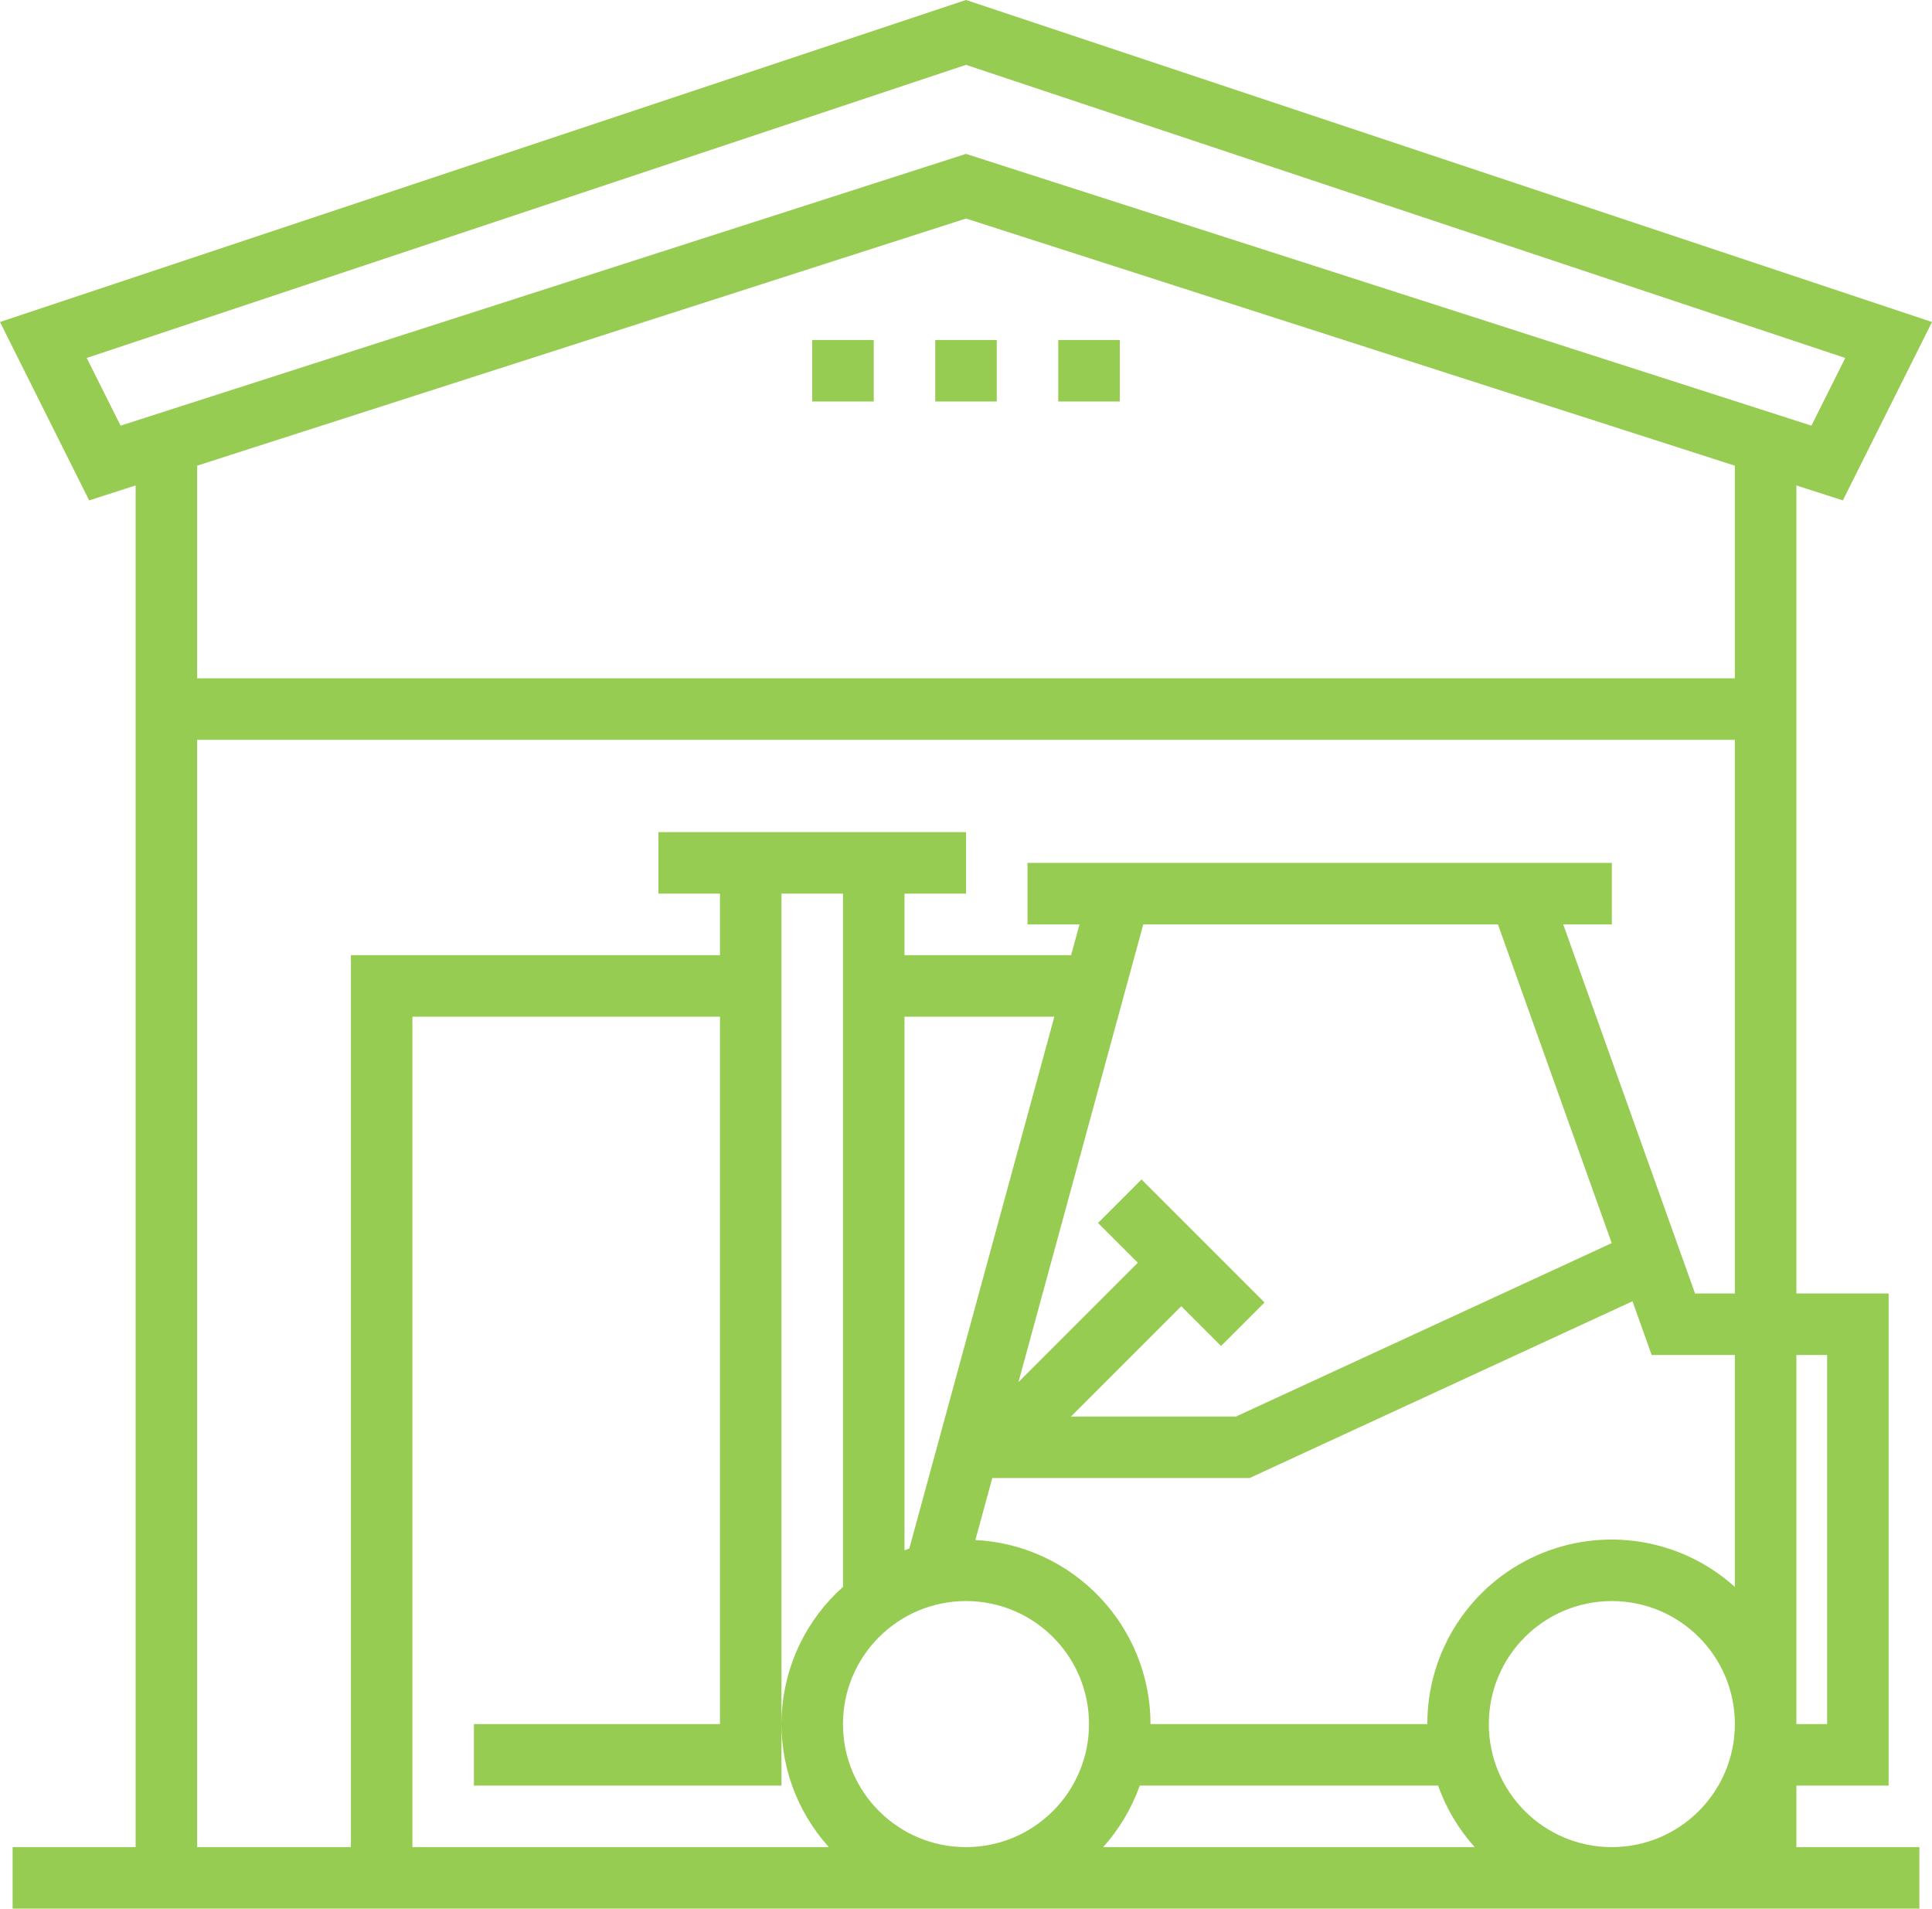
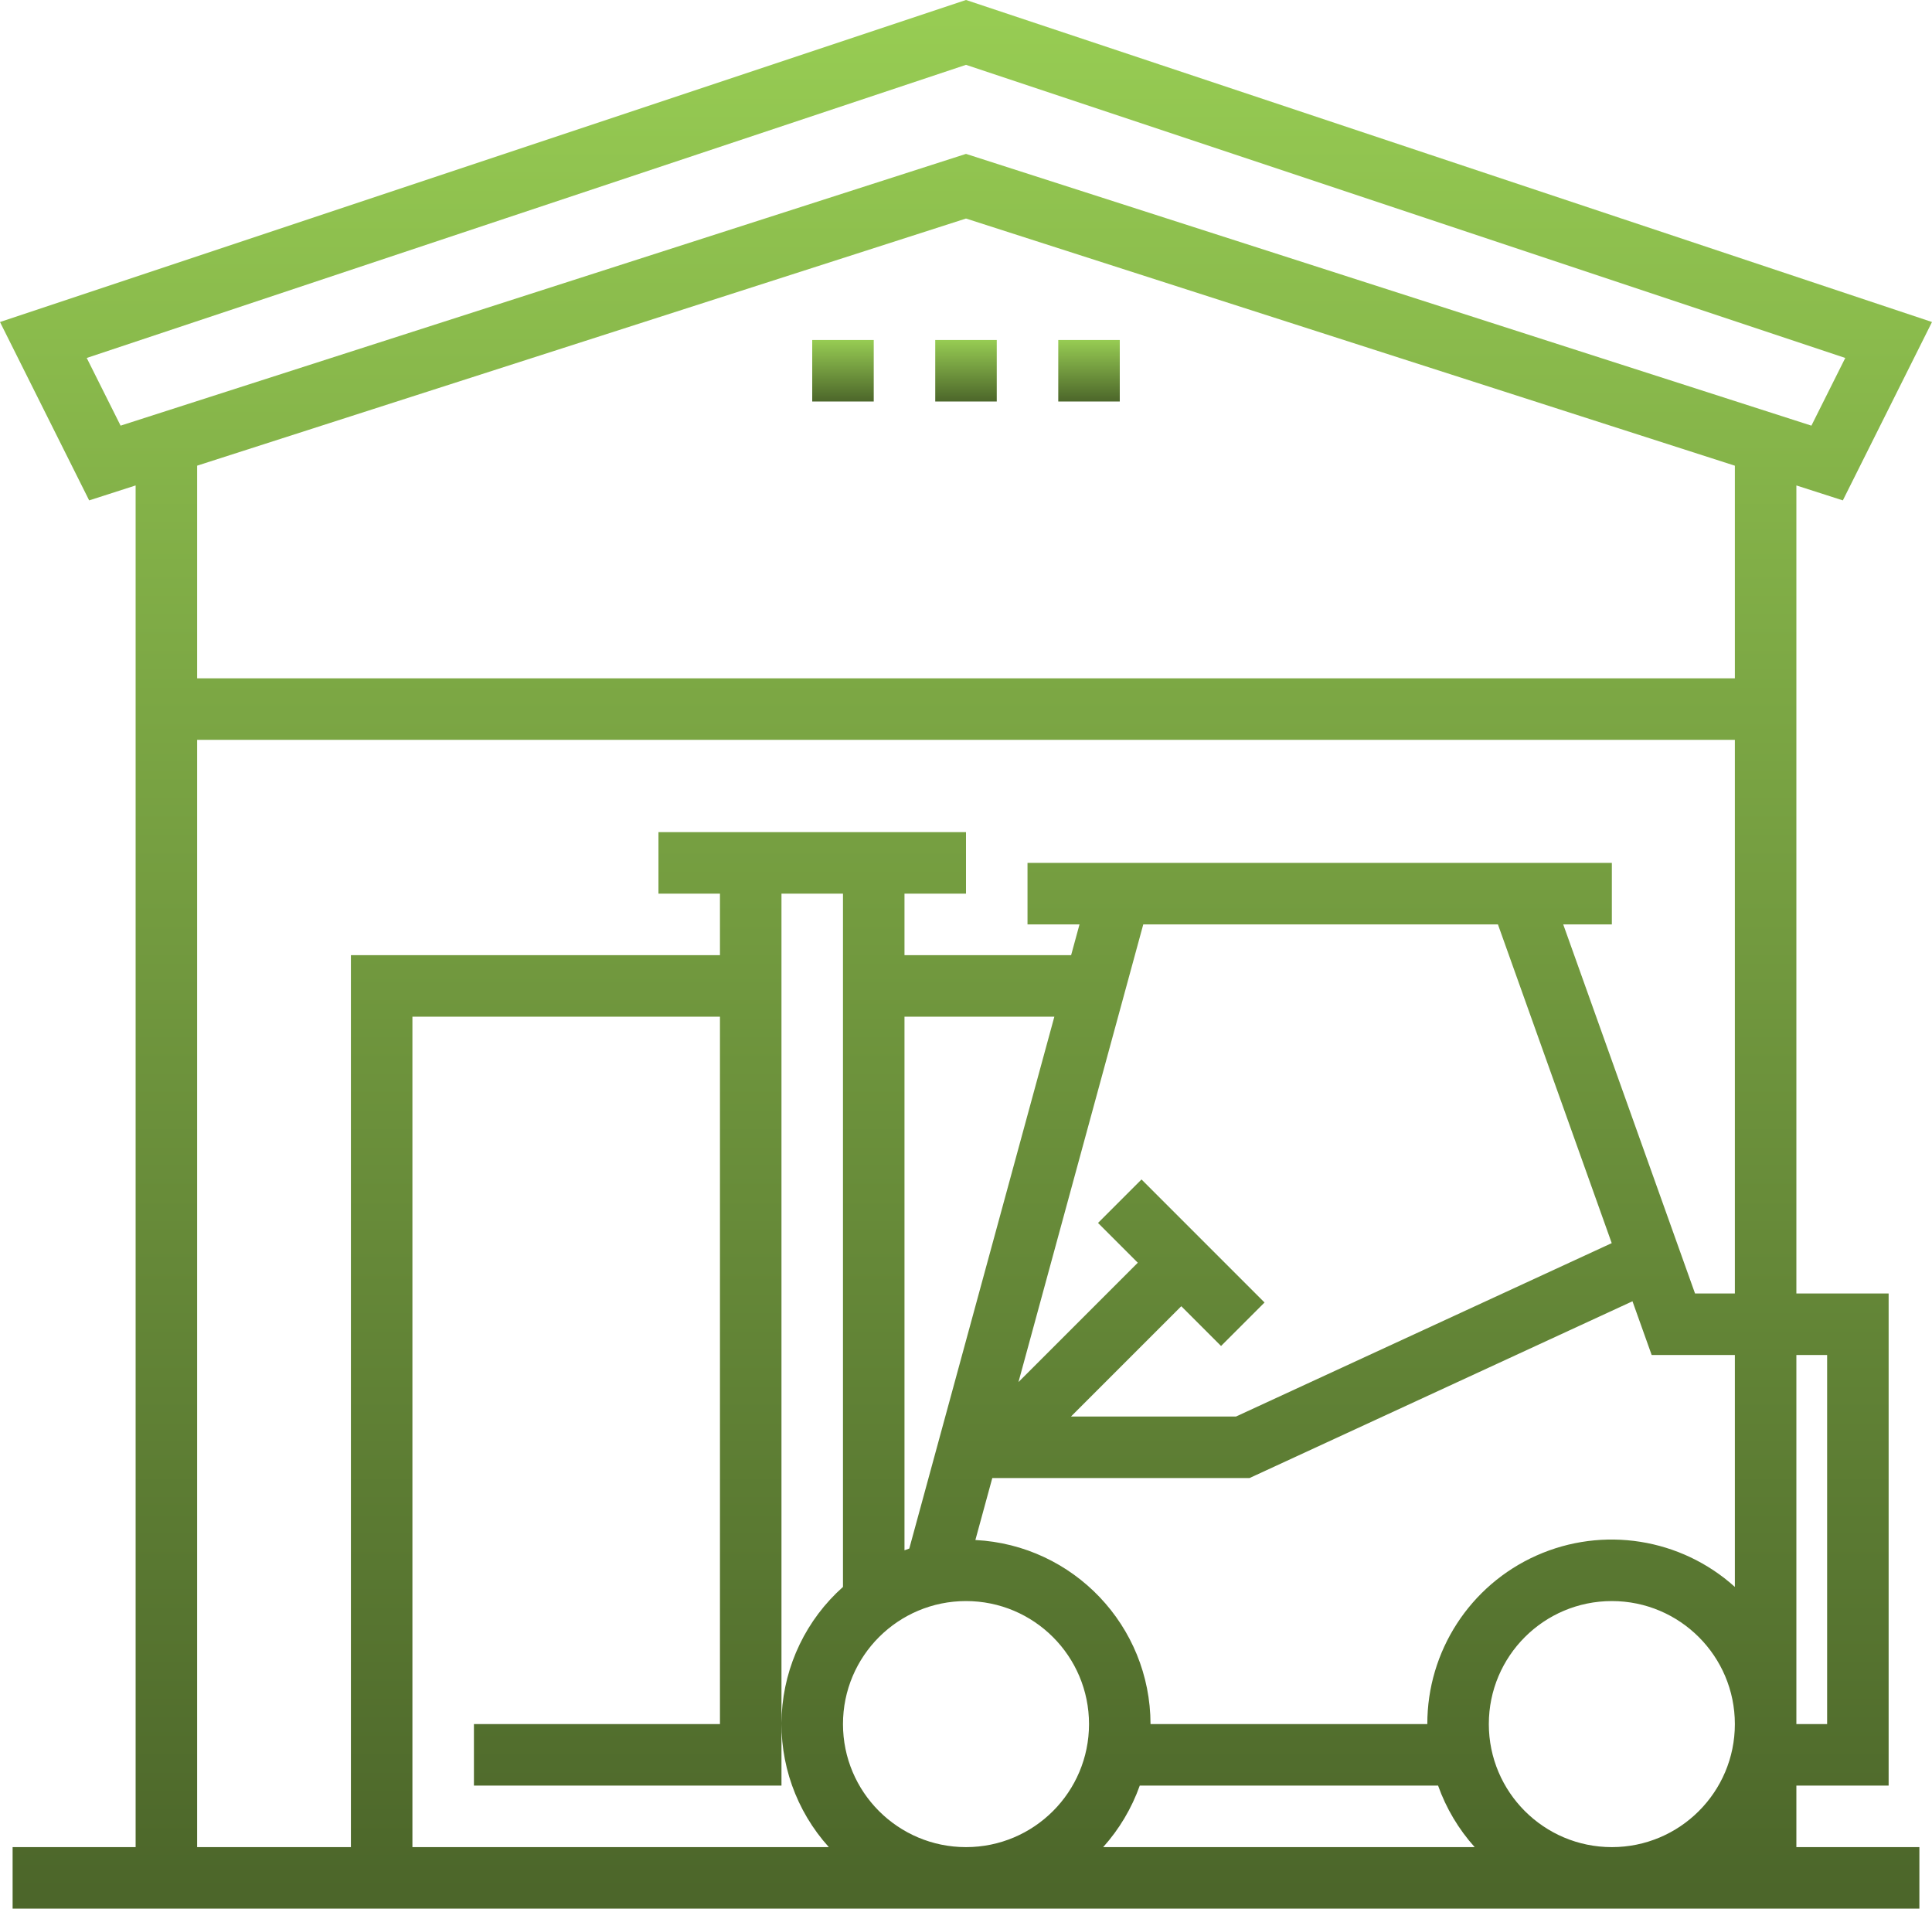
- <svg xmlns="http://www.w3.org/2000/svg" viewBox="10741 -14765 502.56 496.432">
+ <svg xmlns="http://www.w3.org/2000/svg" viewBox="-8752 8510 502.56 496.436">
  <defs>
    <style>
      .cls-1 {
-         fill: #97cc53;
+         fill: url(#linear-gradient);
      }
    </style>
+     <linearGradient id="linear-gradient" x1="0.5" x2="0.5" y2="1" gradientUnits="objectBoundingBox">
+       <stop offset="0" stop-color="#97cc53" />
+       <stop offset="1" stop-color="#4c662a" />
+     </linearGradient>
  </defs>
-   <g id="warehouse" transform="translate(10741 -14768.064)">
+   <g id="warehouse" transform="translate(-8752 8506.936)">
    <g id="Group_1387" data-name="Group 1387">
      <g id="Group_1386" data-name="Group 1386">
-         <path id="Path_8128" data-name="Path 8128" class="cls-1" d="M467.28,467.5h24v-128h-24V129.328l12.088,3.888L502.56,86.824,251.28,3.064,0,86.824l23.192,46.392,12.088-3.888V483.5h-32v16h496v-16h-32Zm8-112v96h-8v-96ZM215.6,483.5H107.28v-216h80v184h-64v16h80v-232h16v180.32a47.753,47.753,0,0,0-3.68,67.68Zm35.68,0a32,32,0,1,1,32-32A32.032,32.032,0,0,1,251.28,483.5ZM296.936,309.84l-11.312,11.312L295.968,331.5l-31.04,31.04L297.392,243.5h92.256l29.6,82.9L321.52,371.5H278.592l28.688-28.688,10.344,10.344,11.312-11.312Zm-60.408,96c-.424.136-.832.3-1.248.456V267.5h38.984ZM286.96,483.5a48.069,48.069,0,0,0,9.52-16h77.6a48.069,48.069,0,0,0,9.52,16Zm132.32,0a32,32,0,1,1,32-32A32.032,32.032,0,0,1,419.28,483.5Zm32-67.68a47.922,47.922,0,0,0-80,35.68h-72a48.024,48.024,0,0,0-45.56-47.88l4.4-16.12h66.92l99.608-45.976L429.64,355.5h21.64v60.32Zm0-76.32H440.92l-34.288-96H419.28v-16h-152v16h13.528l-2.184,8H235.28v-16h16v-16h-80v16h16v16h-96v232h-40v-288h400Zm0-160h-400V124.184l200-64.28,200,64.288Zm-200-136.408L31.368,113.776,22.56,96.168l228.72-76.24L480,96.168l-8.808,17.608Z" />
+         <path id="Path_8128" data-name="Path 8128" class="cls-1" d="M467.28,467.5h24v-128h-24V129.328l12.088,3.888L502.56,86.824,251.28,3.064,0,86.824l23.192,46.392,12.088-3.888V483.5h-32v16h496v-16h-32Zm8-112v96h-8v-96ZM215.6,483.5H107.28v-216h80v184h-64v16h80v-232h16V415.82a47.753,47.753,0,0,0-3.68,67.68Zm35.68,0a32,32,0,1,1,32-32,32,32,0,0,1-32,32Zm45.656-173.66-11.312,11.312L295.968,331.5l-31.04,31.04L297.392,243.5h92.256l29.6,82.9L321.52,371.5H278.592l28.688-28.688,10.344,10.344,11.312-11.312Zm-60.408,96c-.424.136-.832.3-1.248.456V267.5h38.984ZM286.96,483.5a48.068,48.068,0,0,0,9.52-16h77.6a48.069,48.069,0,0,0,9.52,16Zm132.32,0a32,32,0,1,1,32-32A32,32,0,0,1,419.28,483.5Zm32-67.68a47.922,47.922,0,0,0-80,35.68h-72a48.024,48.024,0,0,0-45.56-47.88l4.4-16.12h66.92l99.608-45.976L429.64,355.5h21.64v60.32Zm0-76.32H440.92l-34.288-96H419.28v-16h-152v16h13.528l-2.184,8H235.28v-16h16v-16h-80v16h16v16h-96v232h-40v-288h400Zm0-160h-400V124.184l200-64.28,200,64.288Zm-200-136.408L31.368,113.776,22.56,96.168l228.72-76.24L480,96.168l-8.808,17.608Z" />
        <rect id="Rectangle_3019" data-name="Rectangle 3019" class="cls-1" width="16" height="16" transform="translate(243.28 91.496)" />
        <rect id="Rectangle_3020" data-name="Rectangle 3020" class="cls-1" width="16" height="16" transform="translate(275.28 91.496)" />
        <rect id="Rectangle_3021" data-name="Rectangle 3021" class="cls-1" width="16" height="16" transform="translate(211.28 91.496)" />
      </g>
    </g>
  </g>
</svg>
